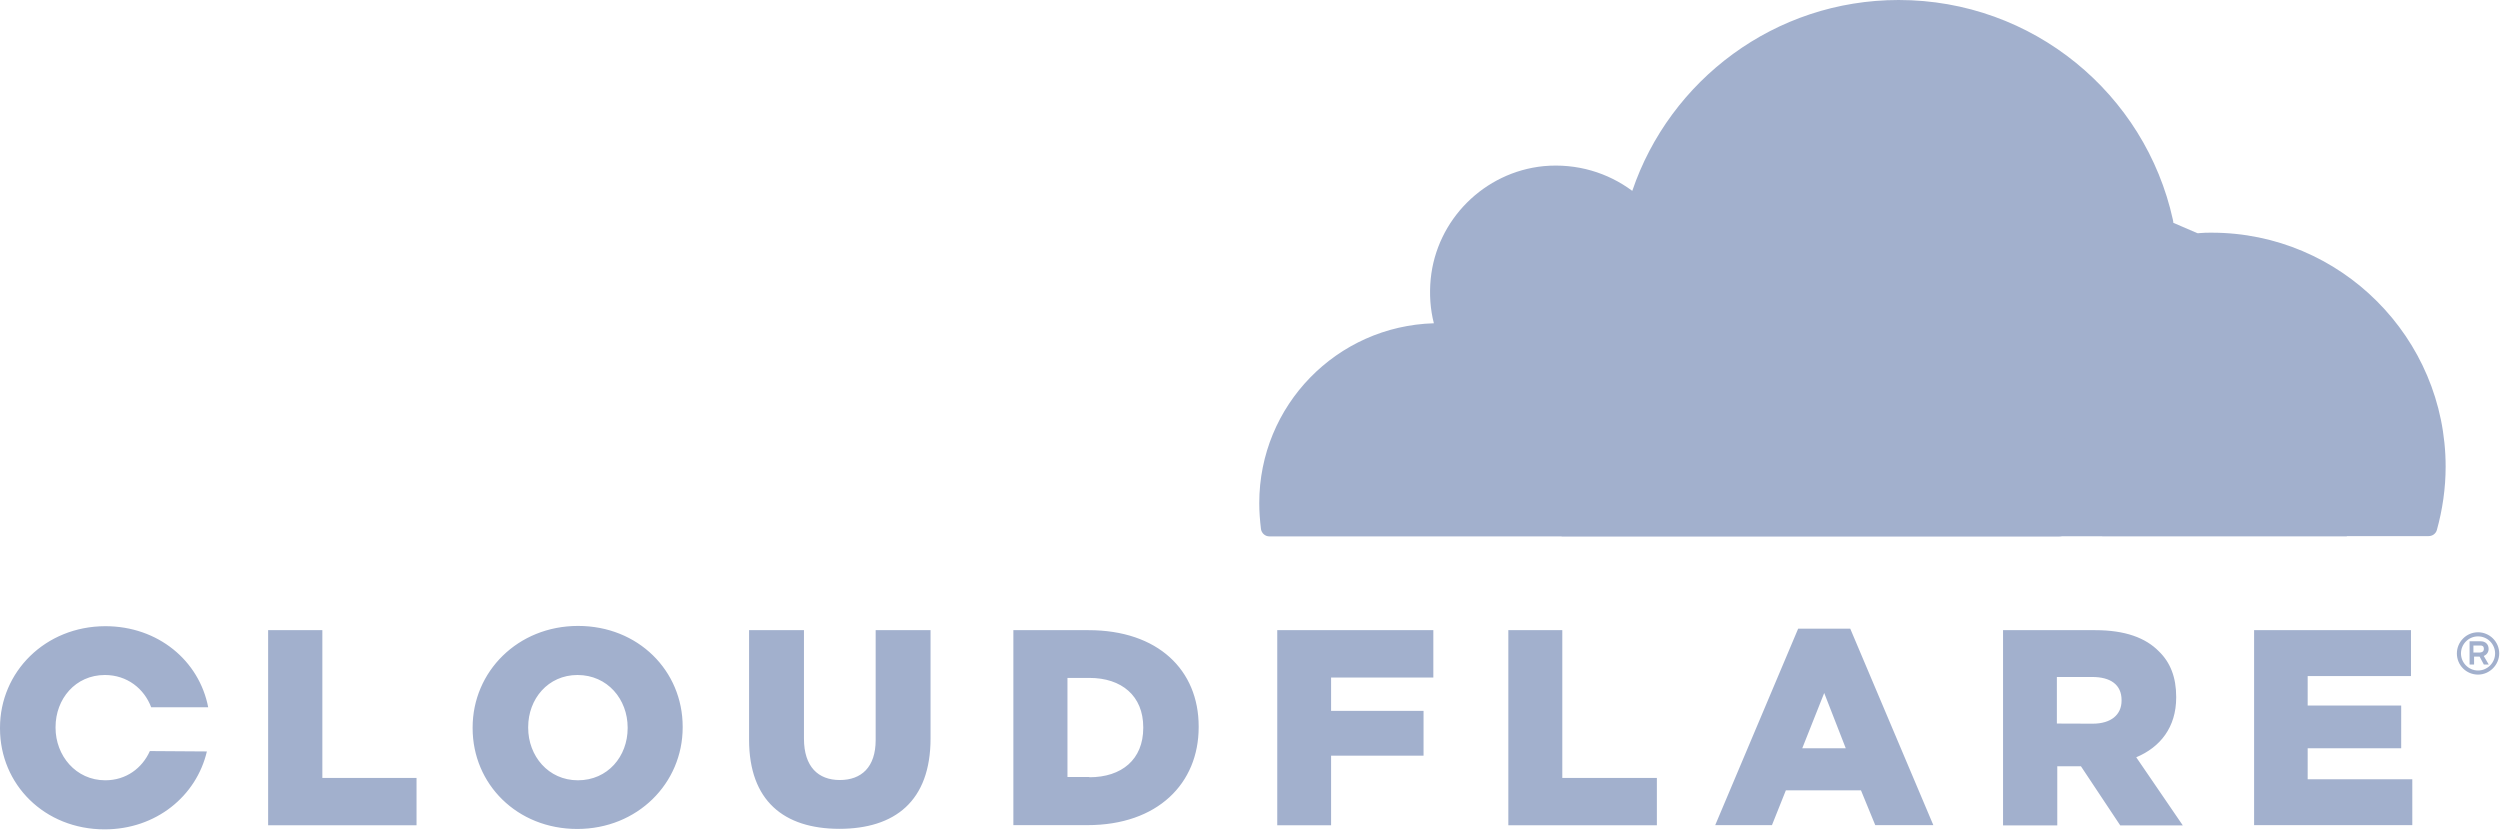
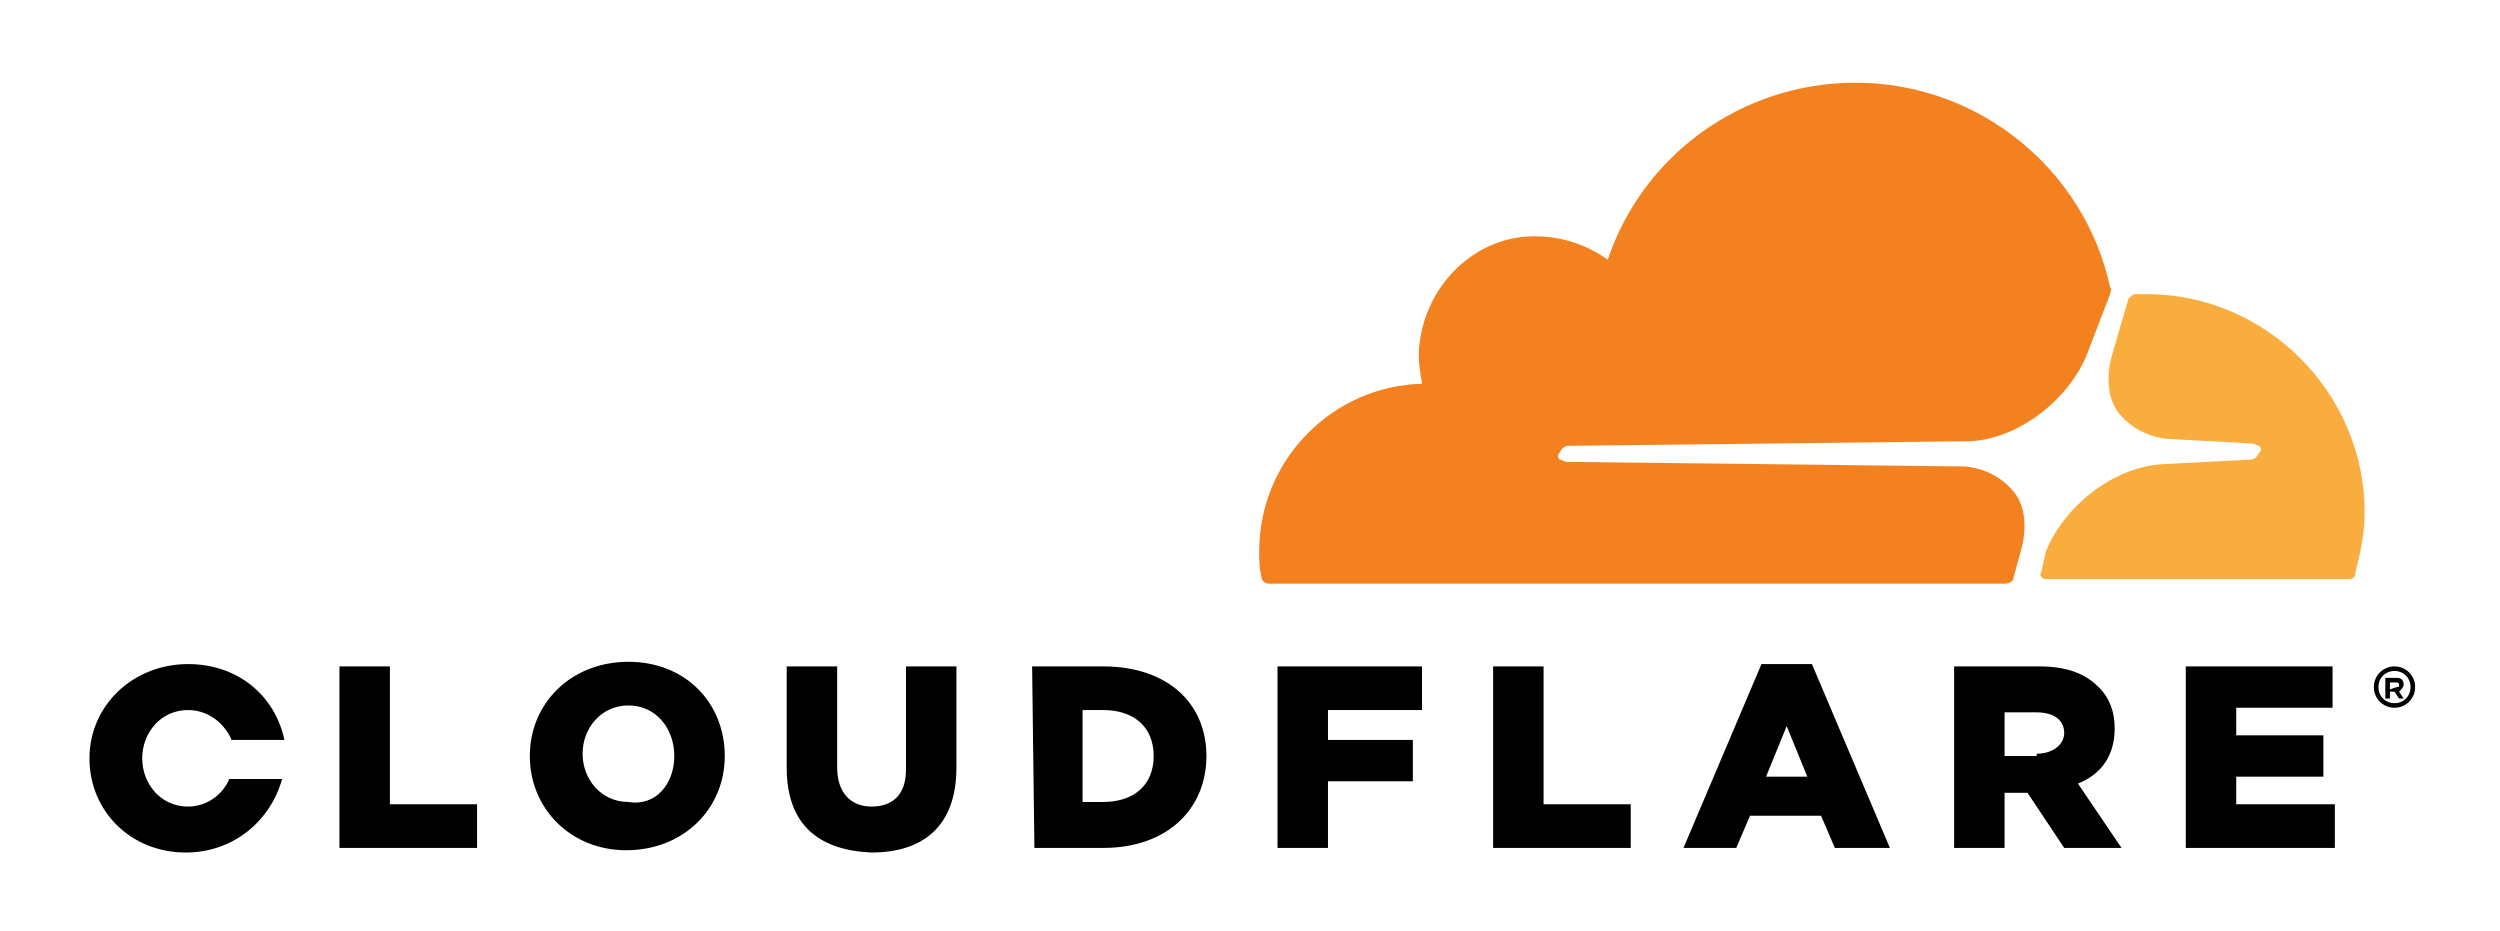
- <svg xmlns="http://www.w3.org/2000/svg" width="200px" height="67px" viewBox="0 0 200 67" version="1.1">
-   <defs />
-   <g id="Page-1" stroke="none" stroke-width="1" fill="none" fill-rule="evenodd">
-     <g id="cloudflare-logo" fill="#A2B0CD" fill-rule="nonzero">
-       <path d="M198.243,53.968 C197.302,53.968 196.55,53.217 196.55,52.275 C196.55,51.354 197.302,50.582 198.243,50.582 C199.164,50.582 199.937,51.333 199.937,52.275 C199.937,53.196 199.164,53.968 198.243,53.968 Z M198.243,50.91 C197.492,50.91 196.878,51.524 196.878,52.275 C196.878,53.026 197.492,53.64 198.243,53.64 C198.995,53.64 199.608,53.026 199.608,52.275 C199.608,51.524 198.995,50.91 198.243,50.91 Z M199.101,53.164 L198.709,53.164 L198.37,52.529 L197.926,52.529 L197.926,53.164 L197.566,53.164 L197.566,51.302 L198.455,51.302 C198.847,51.302 199.09,51.556 199.09,51.915 C199.09,52.19 198.921,52.392 198.698,52.476 L199.101,53.164 Z M198.434,52.19 C198.571,52.19 198.709,52.106 198.709,51.915 C198.709,51.693 198.593,51.64 198.434,51.64 L197.873,51.64 L197.873,52.201 L198.434,52.201 L198.434,52.19 Z M21.45,50.413 L25.788,50.413 L25.788,62.233 L33.323,62.233 L33.323,66.021 L21.45,66.021 L21.45,50.413 Z M37.81,58.254 L37.81,58.201 C37.81,53.725 41.429,50.074 46.243,50.074 C51.058,50.074 54.614,53.661 54.614,58.138 L54.614,58.19 C54.614,62.667 50.995,66.317 46.18,66.317 C41.365,66.317 37.81,62.73 37.81,58.254 Z M50.212,58.254 L50.212,58.201 C50.212,55.947 48.603,54 46.201,54 C43.841,54 42.254,55.915 42.254,58.169 L42.254,58.222 C42.254,60.476 43.862,62.423 46.233,62.423 C48.624,62.423 50.212,60.508 50.212,58.254 Z M59.926,59.175 L59.926,50.413 L64.317,50.413 L64.317,59.09 C64.317,61.344 65.46,62.402 67.185,62.402 C68.91,62.402 70.053,61.376 70.053,59.206 L70.053,50.413 L74.444,50.413 L74.444,59.069 C74.444,64.106 71.577,66.307 67.132,66.307 C62.709,66.296 59.926,64.063 59.926,59.175 Z M81.069,50.413 L87.079,50.413 C92.646,50.413 95.894,53.608 95.894,58.116 L95.894,58.169 C95.894,62.677 92.614,66.011 86.995,66.011 L81.069,66.011 L81.069,50.413 Z M87.153,62.18 C89.735,62.18 91.46,60.762 91.46,58.233 L91.46,58.18 C91.46,55.672 89.735,54.233 87.153,54.233 L85.397,54.233 L85.397,62.159 L87.153,62.159 L87.153,62.18 Z M102.18,50.413 L114.667,50.413 L114.667,54.201 L106.487,54.201 L106.487,56.868 L113.884,56.868 L113.884,60.455 L106.487,60.455 L106.487,66.021 L102.18,66.021 L102.18,50.413 Z M120.677,50.413 L124.984,50.413 L124.984,62.233 L132.55,62.233 L132.55,66.021 L120.667,66.021 L120.667,50.413 L120.677,50.413 Z M143.852,50.296 L148.021,50.296 L154.667,66.011 L150.021,66.011 L148.878,63.228 L142.868,63.228 L141.757,66.011 L137.217,66.011 L143.852,50.296 Z M147.661,59.862 L145.937,55.439 L144.18,59.862 L147.661,59.862 Z M160.243,50.413 L167.619,50.413 C170.011,50.413 171.651,51.026 172.709,52.106 C173.63,52.995 174.095,54.19 174.095,55.746 L174.095,55.799 C174.095,58.19 172.815,59.778 170.899,60.582 L174.624,66.032 L169.619,66.032 L166.476,61.302 L164.582,61.302 L164.582,66.032 L160.243,66.032 L160.243,50.413 Z M167.418,57.894 C168.889,57.894 169.725,57.175 169.725,56.053 L169.725,56 C169.725,54.772 168.836,54.159 167.386,54.159 L164.55,54.159 L164.55,57.884 L167.418,57.894 Z M180.328,50.413 L192.878,50.413 L192.878,54.085 L184.614,54.085 L184.614,56.444 L192.095,56.444 L192.095,59.862 L184.614,59.862 L184.614,62.339 L192.984,62.339 L192.984,66.011 L180.328,66.011 L180.328,50.413 Z M11.989,60.085 C11.376,61.45 10.095,62.423 8.423,62.423 C6.063,62.423 4.444,60.444 4.444,58.222 L4.444,58.169 C4.444,55.915 6.032,54 8.392,54 C10.169,54 11.534,55.09 12.095,56.582 L16.656,56.582 C15.937,52.857 12.646,50.095 8.423,50.095 C3.619,50.106 0,53.746 0,58.222 L0,58.275 C0,62.762 3.566,66.349 8.37,66.349 C12.487,66.349 15.714,63.683 16.55,60.116 L11.989,60.085 Z" id="Shape" />
-       <polygon id="Shape" points="187.757 25.513 175.82 18.667 173.757 17.778 124.931 18.116 124.931 42.899 187.746 42.899" />
-       <path d="M166.021,40.614 C166.603,38.614 166.381,36.772 165.407,35.407 C164.519,34.159 163.016,33.429 161.206,33.344 L126.963,32.899 C126.741,32.899 126.55,32.783 126.434,32.624 C126.317,32.455 126.296,32.233 126.349,32.011 C126.466,31.672 126.794,31.429 127.153,31.397 L161.704,30.952 C165.788,30.762 170.243,27.45 171.799,23.386 L173.778,18.243 C173.862,18.021 173.894,17.799 173.831,17.577 C171.619,7.513 162.635,0 151.894,0 C141.989,0 133.587,6.402 130.582,15.27 C128.635,13.82 126.159,13.048 123.492,13.291 C118.73,13.767 114.921,17.577 114.455,22.328 C114.339,23.556 114.423,24.751 114.709,25.862 C106.952,26.085 100.741,32.423 100.741,40.243 C100.741,40.942 100.794,41.63 100.878,42.328 C100.931,42.667 101.217,42.91 101.545,42.91 L164.751,42.91 C165.111,42.91 165.45,42.656 165.556,42.296 L166.021,40.614 Z" id="Shape" />
-       <path d="M176.931,18.614 C176.624,18.614 176.296,18.614 175.989,18.646 C175.767,18.646 175.577,18.815 175.492,19.037 L174.159,23.683 C173.577,25.683 173.799,27.524 174.772,28.889 C175.661,30.138 177.164,30.868 178.974,30.952 L186.265,31.397 C186.487,31.397 186.677,31.513 186.794,31.672 C186.91,31.841 186.931,32.085 186.878,32.286 C186.762,32.624 186.434,32.868 186.074,32.899 L178.476,33.344 C174.36,33.534 169.937,36.847 168.381,40.91 L167.82,42.328 C167.704,42.603 167.905,42.889 168.212,42.889 L194.286,42.889 C194.593,42.889 194.868,42.698 194.952,42.392 C195.397,40.783 195.651,39.079 195.651,37.333 C195.651,27.016 187.249,18.614 176.931,18.614" id="Shape" />
-     </g>
-   </g>
+ <svg xmlns="http://www.w3.org/2000/svg" width="137" height="51" viewBox="0 0 137 51" fill="none">
+   <path d="M110.731 30.222C111.108 28.963 110.983 27.704 110.354 26.948C109.726 26.193 108.846 25.689 107.715 25.563L85.845 25.311C85.719 25.311 85.594 25.185 85.468 25.185C85.342 25.059 85.342 24.933 85.468 24.808C85.594 24.556 85.719 24.43 85.971 24.43L107.966 24.178C110.605 24.052 113.371 21.911 114.376 19.393L115.633 16.119C115.633 15.993 115.759 15.867 115.633 15.741C114.25 9.319 108.469 4.533 101.682 4.533C95.397 4.533 89.993 8.563 88.107 14.23C86.85 13.348 85.342 12.845 83.583 12.97C80.566 13.222 78.178 15.741 77.801 18.763C77.675 19.519 77.801 20.274 77.927 21.03C73.025 21.156 69.003 25.185 69.003 30.222C69.003 30.726 69.003 31.104 69.128 31.608C69.128 31.859 69.38 31.985 69.505 31.985H109.851C110.103 31.985 110.354 31.859 110.354 31.608L110.731 30.222Z" fill="#f48120" />
+   <path d="M117.644 16.118H117.016C116.89 16.118 116.764 16.244 116.639 16.37L115.759 19.392C115.382 20.652 115.507 21.911 116.136 22.667C116.764 23.422 117.644 23.926 118.775 24.052L123.426 24.304C123.551 24.304 123.677 24.43 123.803 24.43C123.928 24.555 123.928 24.681 123.803 24.807C123.677 25.059 123.551 25.185 123.3 25.185L118.524 25.437C115.884 25.563 113.119 27.704 112.114 30.222L111.862 31.355C111.737 31.481 111.862 31.733 112.114 31.733H128.705C128.956 31.733 129.082 31.607 129.082 31.355C129.333 30.348 129.584 29.215 129.584 28.081C129.584 21.533 124.18 16.118 117.644 16.118Z" fill="#faad3f" />
+   <path d="M131.218 38.785C130.59 38.785 130.087 38.281 130.087 37.652C130.087 37.022 130.59 36.519 131.218 36.519C131.847 36.519 132.35 37.022 132.35 37.652C132.35 38.281 131.847 38.785 131.218 38.785ZM131.218 36.77C130.716 36.77 130.339 37.148 130.339 37.652C130.339 38.156 130.716 38.533 131.218 38.533C131.721 38.533 132.098 38.156 132.098 37.652C132.098 37.148 131.721 36.77 131.218 36.77ZM131.721 38.281H131.47L131.218 37.904H130.967V38.281H130.716V37.148H131.344C131.595 37.148 131.721 37.274 131.721 37.526C131.721 37.652 131.595 37.778 131.47 37.904L131.721 38.281ZM131.344 37.652C131.47 37.652 131.47 37.652 131.47 37.526C131.47 37.4 131.344 37.4 131.344 37.4H130.967V37.778L131.344 37.652ZM18.602 36.519H21.367V44.074H26.143V46.467H18.602V36.519ZM29.034 41.43C29.034 38.533 31.296 36.267 34.438 36.267C37.581 36.267 39.717 38.533 39.717 41.43C39.717 44.326 37.455 46.593 34.313 46.593C31.296 46.593 29.034 44.326 29.034 41.43ZM36.952 41.43C36.952 39.919 35.947 38.659 34.438 38.659C32.93 38.659 31.925 39.919 31.925 41.304C31.925 42.689 32.93 43.948 34.438 43.948C35.947 44.2 36.952 42.941 36.952 41.43ZM43.111 42.059V36.519H45.876V42.059C45.876 43.444 46.63 44.2 47.761 44.2C48.893 44.2 49.647 43.57 49.647 42.185V36.519H52.412V42.059C52.412 45.333 50.527 46.718 47.761 46.718C44.871 46.593 43.111 45.207 43.111 42.059ZM56.56 36.519H60.456C63.975 36.519 66.112 38.533 66.112 41.43C66.112 44.326 63.975 46.467 60.456 46.467H56.685L56.56 36.519ZM60.456 43.948C62.09 43.948 63.221 43.067 63.221 41.43C63.221 39.792 62.09 38.911 60.456 38.911H59.325V43.948H60.456ZM70.008 36.519H77.927V38.911H72.773V40.548H77.424V42.815H72.773V46.467H70.008V36.519ZM81.823 36.519H84.588V44.074H89.364V46.467H81.823V36.519ZM96.528 36.392H99.294L103.567 46.467H100.55L99.796 44.704H95.9L95.146 46.467H92.255L96.528 36.392ZM99.042 42.563L97.911 39.792L96.78 42.563H99.042ZM107.086 36.519H111.737C113.245 36.519 114.25 36.896 115.005 37.652C115.633 38.281 115.884 39.037 115.884 39.919C115.884 41.43 115.13 42.437 113.873 42.941L116.261 46.467H113.119L111.108 43.444H109.851V46.467H107.086V36.519ZM111.611 41.304C112.491 41.304 113.119 40.8 113.119 40.17C113.119 39.415 112.491 39.037 111.611 39.037H109.851V41.43H111.611V41.304ZM119.781 36.519H127.825V38.785H122.546V40.296H127.322V42.563H122.546V44.074H127.95V46.467H119.781V36.519ZM12.569 42.689C12.192 43.57 11.312 44.2 10.306 44.2C8.798 44.2 7.793 42.941 7.793 41.556C7.793 40.17 8.798 38.911 10.306 38.911C11.438 38.911 12.317 39.667 12.694 40.548H15.585C15.083 38.156 13.072 36.392 10.306 36.392C7.29 36.392 4.902 38.659 4.902 41.556C4.902 44.452 7.164 46.718 10.181 46.718C12.82 46.718 14.831 44.956 15.46 42.689H12.569Z" fill="black" />
</svg>
